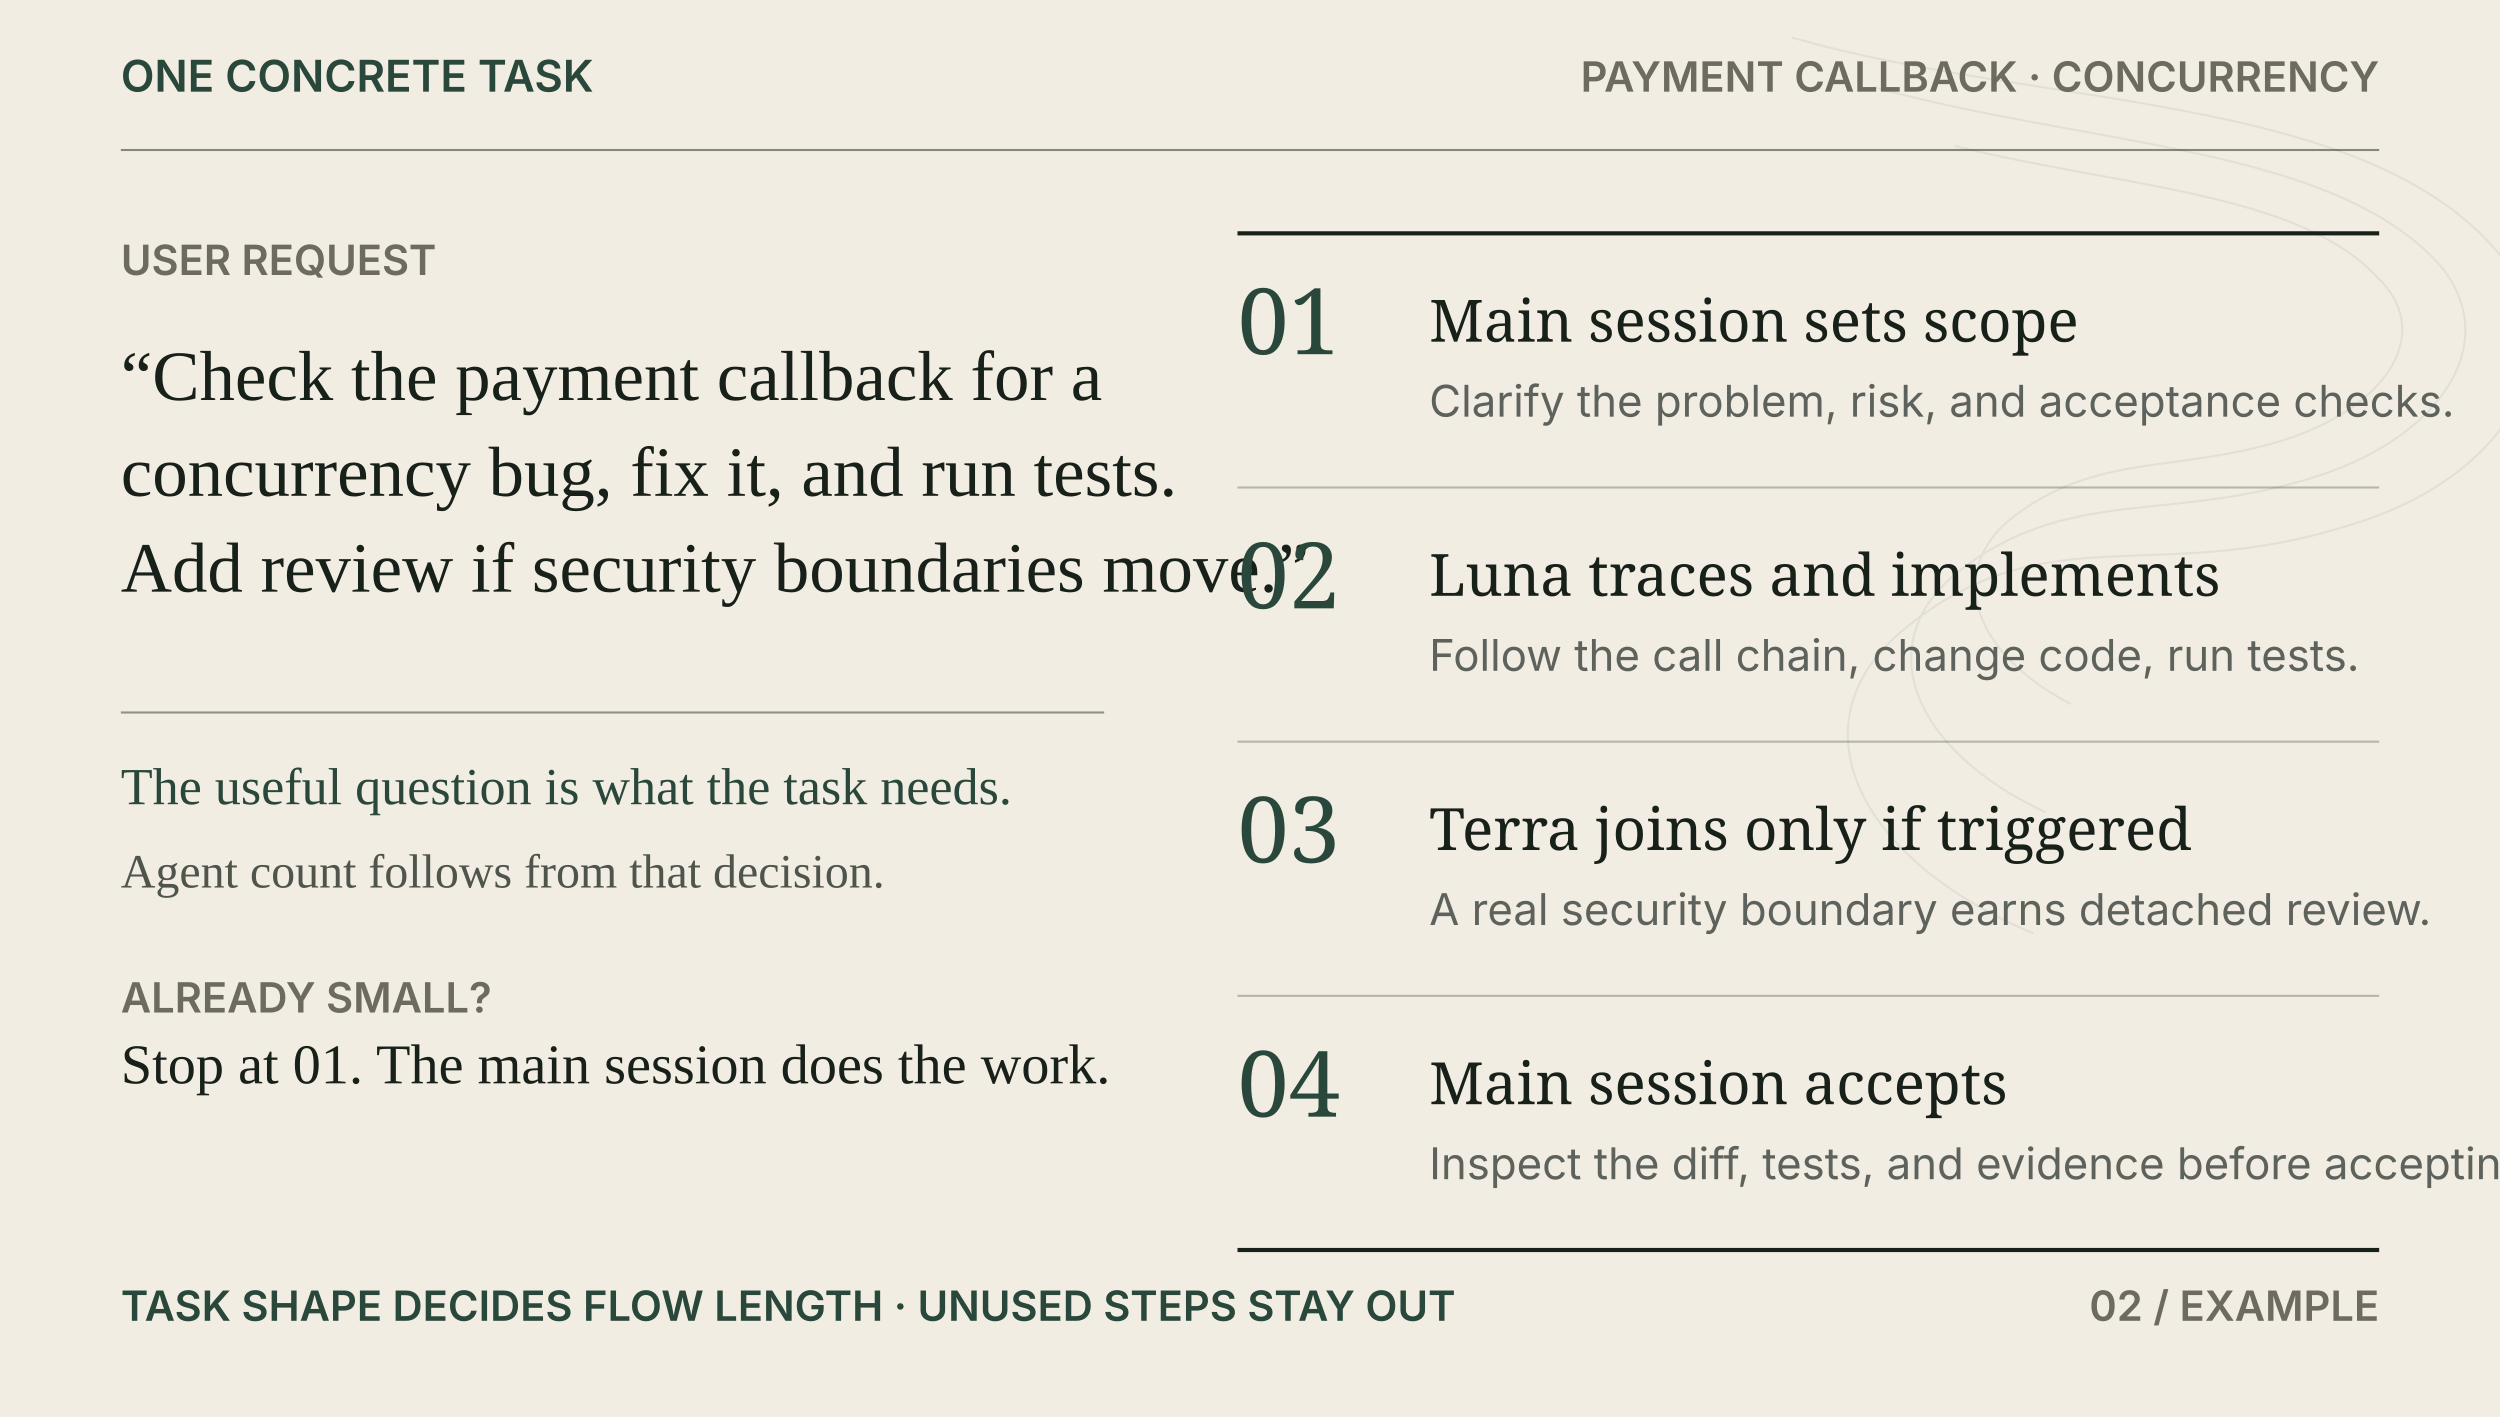
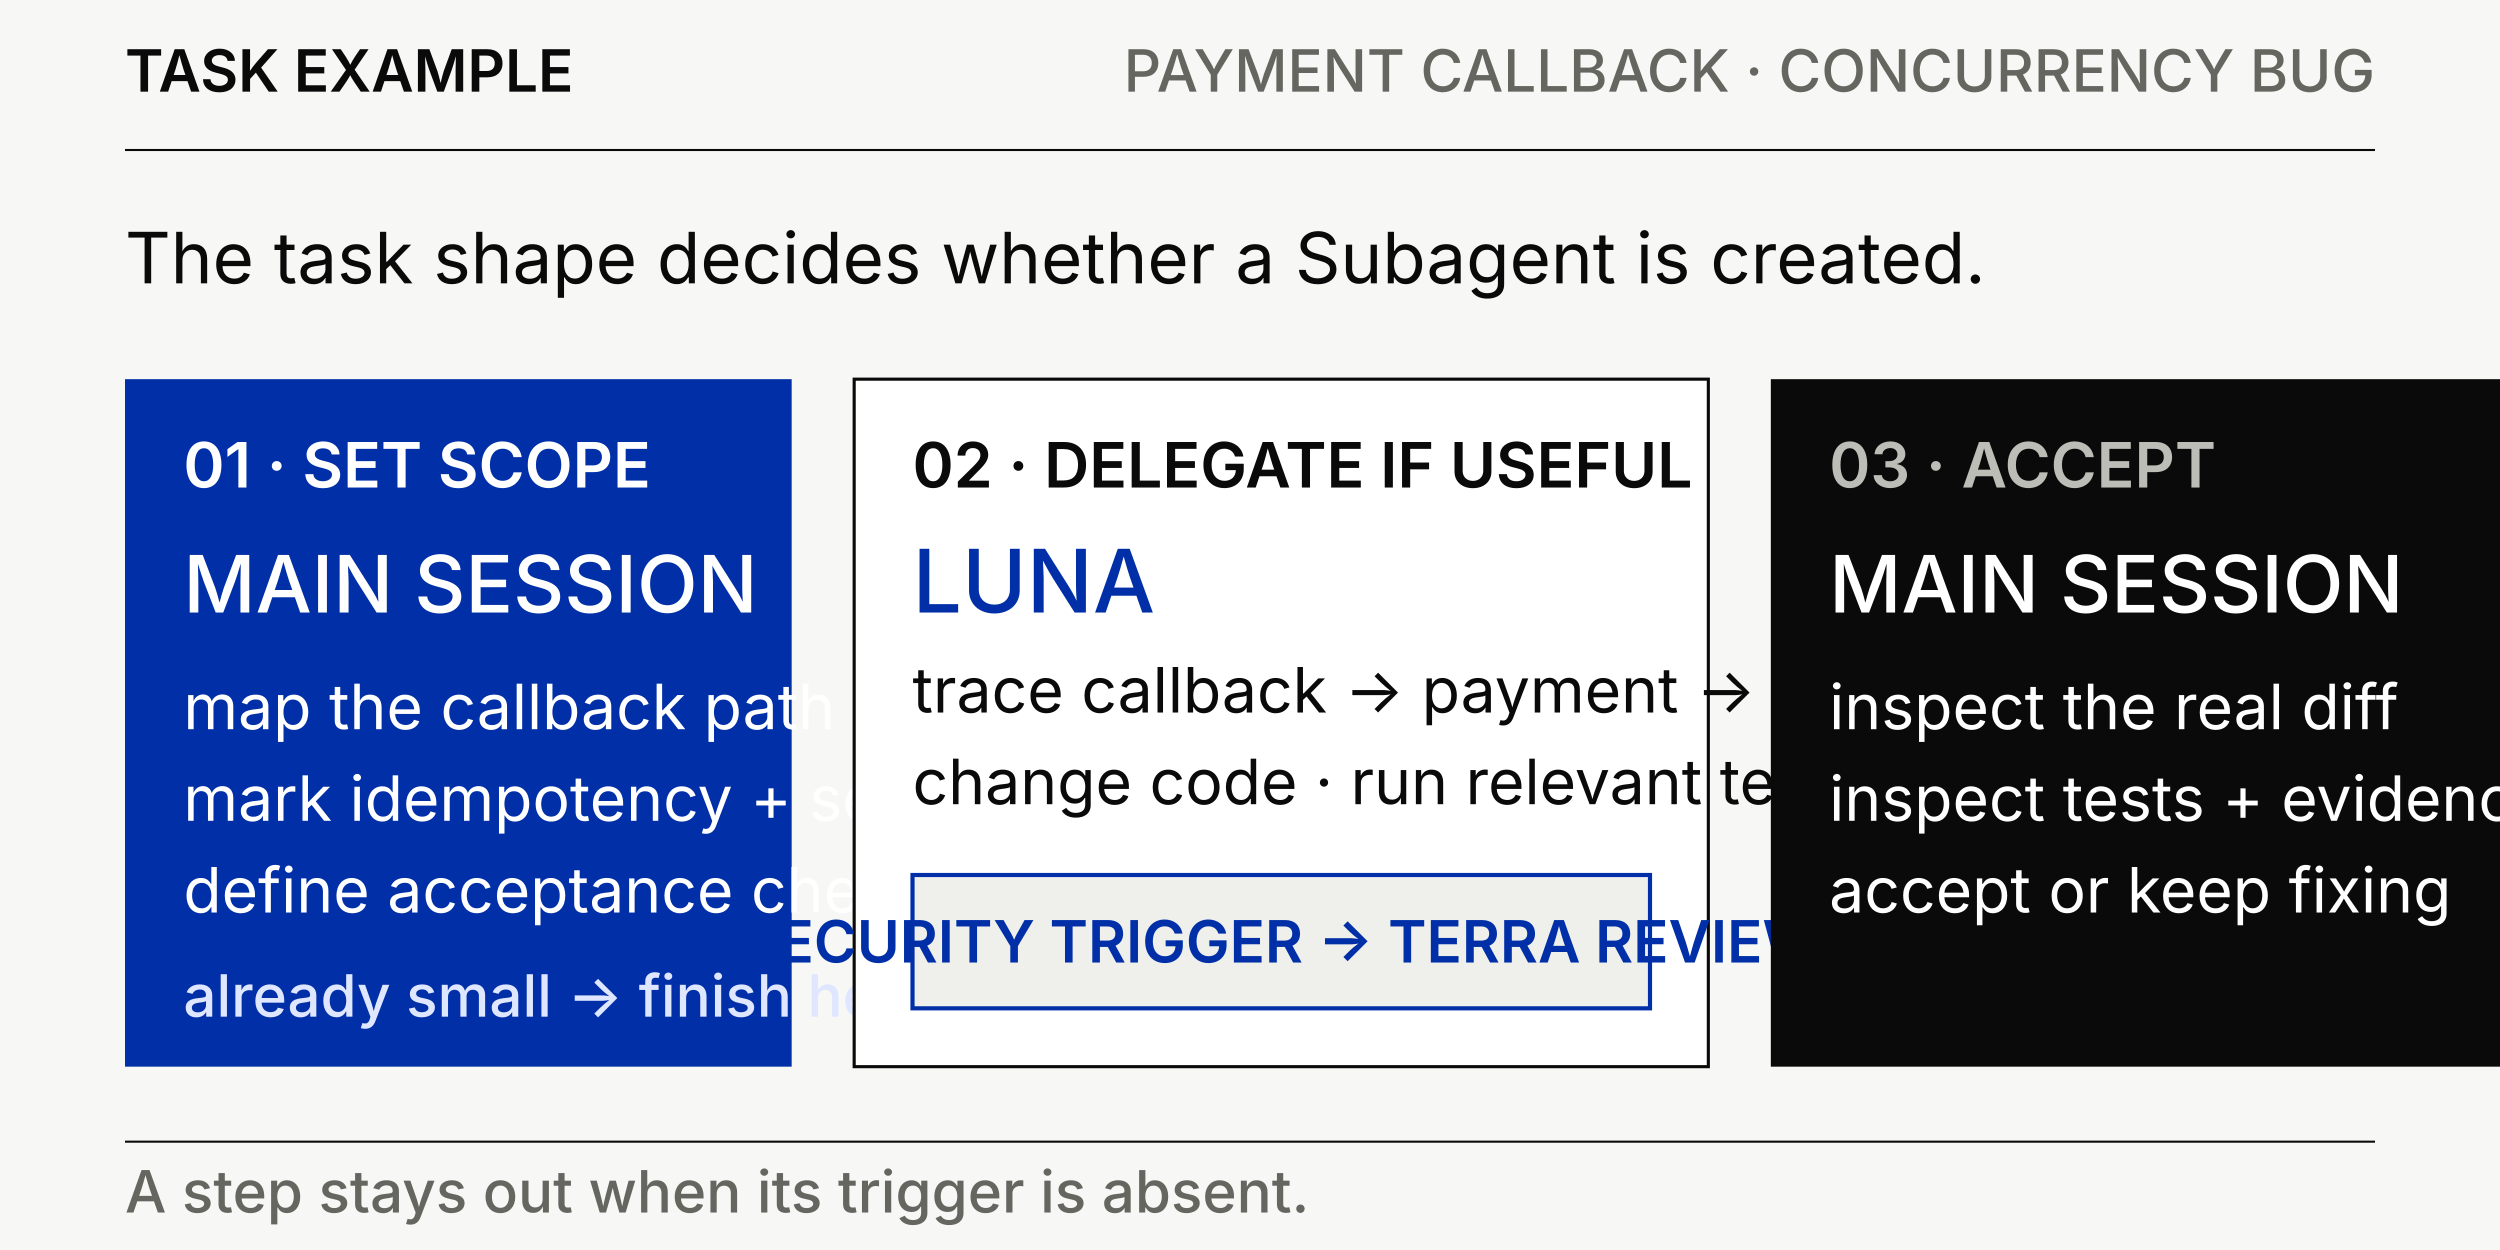
- <svg xmlns="http://www.w3.org/2000/svg" width="1200" height="680" viewBox="0 0 1200 680" role="img" aria-labelledby="title desc">
-   <rect width="1200" height="680" fill="#f2ede3" />
-   <g fill="none" stroke="#29473a" stroke-width="1" opacity="0.08">
-     <path d="M860 18 C978 52 1132 44 1198 120 C1240 170 1202 230 1128 252 C1034 282 982 246 914 302 C860 346 890 412 976 448" />
-     <path d="M900 42 C1002 70 1118 70 1170 126 C1202 162 1174 208 1114 228 C1042 252 992 232 938 276 C898 310 918 360 982 390" />
-     <path d="M938 70 C1018 90 1104 92 1142 134 C1168 160 1146 194 1100 210 C1046 228 1006 216 964 250 C934 276 948 314 994 338" />
+ <svg xmlns="http://www.w3.org/2000/svg" width="1200" height="600" viewBox="0 0 1200 600" role="img" aria-labelledby="title desc">
+   <rect width="1200" height="600" fill="#f7f7f5" />
+   <line x1="60" y1="72" x2="1140" y2="72" stroke="#0a0a0a" stroke-width="1" />
+   <text x="60" y="44" font-family="Inter, Helvetica Neue, Arial, sans-serif" font-size="28" font-weight="600" fill="#0a0a0a">TASK EXAMPLE</text>
+   <text x="1140" y="44" text-anchor="end" font-family="Inter, Helvetica Neue, Arial, sans-serif" font-size="28" font-weight="500" fill="#666661">PAYMENT CALLBACK · CONCURRENCY BUG</text>
+   <text x="60" y="136" font-family="Inter, Helvetica Neue, Arial, sans-serif" font-size="34" font-weight="400" fill="#0a0a0a">The task shape decides whether a Subagent is created.</text>
+   <g transform="translate(60 182)">
+     <rect x="0" y="0" width="320" height="330" fill="#002FA7" />
+     <text x="28" y="52" font-family="Inter, Helvetica Neue, Arial, sans-serif" font-size="30" font-weight="600" fill="#ffffff">01 · SET SCOPE</text>
+     <text x="28" y="112" font-family="Inter, Helvetica Neue, Arial, sans-serif" font-size="38" font-weight="500" fill="#ffffff">MAIN SESSION</text>
+     <text x="28" y="168" font-family="Inter, Helvetica Neue, Arial, sans-serif" font-size="30" font-weight="400" fill="#ffffff">map the callback path</text>
+     <text x="28" y="212" font-family="Inter, Helvetica Neue, Arial, sans-serif" font-size="30" font-weight="400" fill="#ffffff">mark idempotency + security</text>
+     <text x="28" y="256" font-family="Inter, Helvetica Neue, Arial, sans-serif" font-size="30" font-weight="400" fill="#ffffff">define acceptance checks</text>
+     <text x="28" y="306" font-family="Inter, Helvetica Neue, Arial, sans-serif" font-size="28" font-weight="500" fill="#dfe6ff">already small → finish here</text>
+     <rect x="350" y="0" width="410" height="330" fill="#ffffff" stroke="#0a0a0a" stroke-width="1.5" />
+     <text x="378" y="52" font-family="Inter, Helvetica Neue, Arial, sans-serif" font-size="30" font-weight="600" fill="#0a0a0a">02 · DELEGATE IF USEFUL</text>
+     <text x="378" y="112" font-family="Inter, Helvetica Neue, Arial, sans-serif" font-size="42" font-weight="500" fill="#002FA7">LUNA</text>
+     <text x="378" y="160" font-family="Inter, Helvetica Neue, Arial, sans-serif" font-size="30" font-weight="400" fill="#0a0a0a">trace callback → payment → order</text>
+     <text x="378" y="204" font-family="Inter, Helvetica Neue, Arial, sans-serif" font-size="30" font-weight="400" fill="#0a0a0a">change code · run relevant tests</text>
+     <rect x="378" y="238" width="354" height="64" fill="#efefec" stroke="#002FA7" stroke-width="2" />
+     <text x="555" y="280" text-anchor="middle" font-family="Inter, Helvetica Neue, Arial, sans-serif" font-size="28" font-weight="600" fill="#002FA7">SECURITY TRIGGER → TERRA REVIEW</text>
+     <rect x="790" y="0" width="350" height="330" fill="#0a0a0a" />
+     <text x="818" y="52" font-family="Inter, Helvetica Neue, Arial, sans-serif" font-size="30" font-weight="600" fill="#bdbdb7">03 · ACCEPT</text>
+     <text x="818" y="112" font-family="Inter, Helvetica Neue, Arial, sans-serif" font-size="38" font-weight="500" fill="#ffffff">MAIN SESSION</text>
+     <text x="818" y="168" font-family="Inter, Helvetica Neue, Arial, sans-serif" font-size="30" font-weight="400" fill="#ffffff">inspect the real diff</text>
+     <text x="818" y="212" font-family="Inter, Helvetica Neue, Arial, sans-serif" font-size="30" font-weight="400" fill="#ffffff">inspect tests + evidence</text>
+     <text x="818" y="256" font-family="Inter, Helvetica Neue, Arial, sans-serif" font-size="30" font-weight="400" fill="#ffffff">accept or keep fixing</text>
  </g>
-   <line x1="58" y1="72" x2="1142" y2="72" stroke="#18201a" stroke-width="1" opacity="0.5" />
-   <text x="58" y="44" font-family="Inter, Helvetica Neue, Arial, sans-serif" font-size="21" font-weight="600" fill="#29473a">ONE CONCRETE TASK</text>
-   <text x="1142" y="44" text-anchor="end" font-family="Inter, Helvetica Neue, Arial, sans-serif" font-size="20" font-weight="600" fill="#6d6a61">PAYMENT CALLBACK · CONCURRENCY</text>
-   <text x="58" y="132" font-family="Inter, Helvetica Neue, Arial, sans-serif" font-size="20" font-weight="600" fill="#6d6a61">USER REQUEST</text>
-   <text x="58" y="192" font-family="Playfair Display, Georgia, Times New Roman, serif" font-size="34" font-weight="500" fill="#18201a">“Check the payment callback for a</text>
-   <text x="58" y="238" font-family="Playfair Display, Georgia, Times New Roman, serif" font-size="34" font-weight="500" fill="#18201a">concurrency bug, fix it, and run tests.</text>
-   <text x="58" y="284" font-family="Playfair Display, Georgia, Times New Roman, serif" font-size="34" font-weight="500" fill="#18201a">Add review if security boundaries move.”</text>
-   <line x1="58" y1="342" x2="530" y2="342" stroke="#18201a" stroke-width="1" opacity="0.45" />
-   <text x="58" y="386" font-family="Playfair Display, Georgia, Times New Roman, serif" font-size="25" font-weight="500" fill="#29473a">The useful question is what the task needs.</text>
-   <text x="58" y="426" font-family="Playfair Display, Georgia, Times New Roman, serif" font-size="23" font-weight="400" fill="#4f544d">Agent count follows from that decision.</text>
-   <text x="58" y="486" font-family="Inter, Helvetica Neue, Arial, sans-serif" font-size="20" font-weight="600" fill="#6d6a61">ALREADY SMALL?</text>
-   <text x="58" y="520" font-family="Playfair Display, Georgia, Times New Roman, serif" font-size="27" font-weight="500" fill="#18201a">Stop at 01. The main session does the work.</text>
-   <g transform="translate(594 112)">
-     <line x1="0" y1="0" x2="548" y2="0" stroke="#18201a" stroke-width="2" />
-     <text x="0" y="58" font-family="Playfair Display, Georgia, serif" font-size="44" font-weight="500" fill="#29473a">01</text>
-     <text x="92" y="52" font-family="Playfair Display, Georgia, serif" font-size="28" font-weight="500" fill="#18201a">Main session sets scope</text>
-     <text x="92" y="88" font-family="Inter, Helvetica Neue, Arial, sans-serif" font-size="21" font-weight="400" fill="#5e625c">Clarify the problem, risk, and acceptance checks.</text>
-     <line x1="0" y1="122" x2="548" y2="122" stroke="#18201a" stroke-width="1" opacity="0.28" />
-     <text x="0" y="180" font-family="Playfair Display, Georgia, serif" font-size="44" font-weight="500" fill="#29473a">02</text>
-     <text x="92" y="174" font-family="Playfair Display, Georgia, serif" font-size="28" font-weight="500" fill="#18201a">Luna traces and implements</text>
-     <text x="92" y="210" font-family="Inter, Helvetica Neue, Arial, sans-serif" font-size="21" font-weight="400" fill="#5e625c">Follow the call chain, change code, run tests.</text>
-     <line x1="0" y1="244" x2="548" y2="244" stroke="#18201a" stroke-width="1" opacity="0.28" />
-     <text x="0" y="302" font-family="Playfair Display, Georgia, serif" font-size="44" font-weight="500" fill="#29473a">03</text>
-     <text x="92" y="296" font-family="Playfair Display, Georgia, serif" font-size="28" font-weight="500" fill="#18201a">Terra joins only if triggered</text>
-     <text x="92" y="332" font-family="Inter, Helvetica Neue, Arial, sans-serif" font-size="21" font-weight="400" fill="#5e625c">A real security boundary earns detached review.</text>
-     <line x1="0" y1="366" x2="548" y2="366" stroke="#18201a" stroke-width="1" opacity="0.28" />
-     <text x="0" y="424" font-family="Playfair Display, Georgia, serif" font-size="44" font-weight="500" fill="#29473a">04</text>
-     <text x="92" y="418" font-family="Playfair Display, Georgia, serif" font-size="28" font-weight="500" fill="#18201a">Main session accepts</text>
-     <text x="92" y="454" font-family="Inter, Helvetica Neue, Arial, sans-serif" font-size="21" font-weight="400" fill="#5e625c">Inspect the diff, tests, and evidence before accepting.</text>
-     <line x1="0" y1="488" x2="548" y2="488" stroke="#18201a" stroke-width="2" />
-   </g>
-   <text x="58" y="634" font-family="Inter, Helvetica Neue, Arial, sans-serif" font-size="20" font-weight="600" fill="#29473a">TASK SHAPE DECIDES FLOW LENGTH · UNUSED STEPS STAY OUT</text>
-   <text x="1142" y="634" text-anchor="end" font-family="Inter, Helvetica Neue, Arial, sans-serif" font-size="20" font-weight="600" fill="#6d6a61">02 / EXAMPLE</text>
+   <line x1="60" y1="548" x2="1140" y2="548" stroke="#0a0a0a" stroke-width="1" />
+   <text x="60" y="582" font-family="Inter, Helvetica Neue, Arial, sans-serif" font-size="28" font-weight="500" fill="#666661">A step stays out when its trigger is absent.</text>
</svg>
